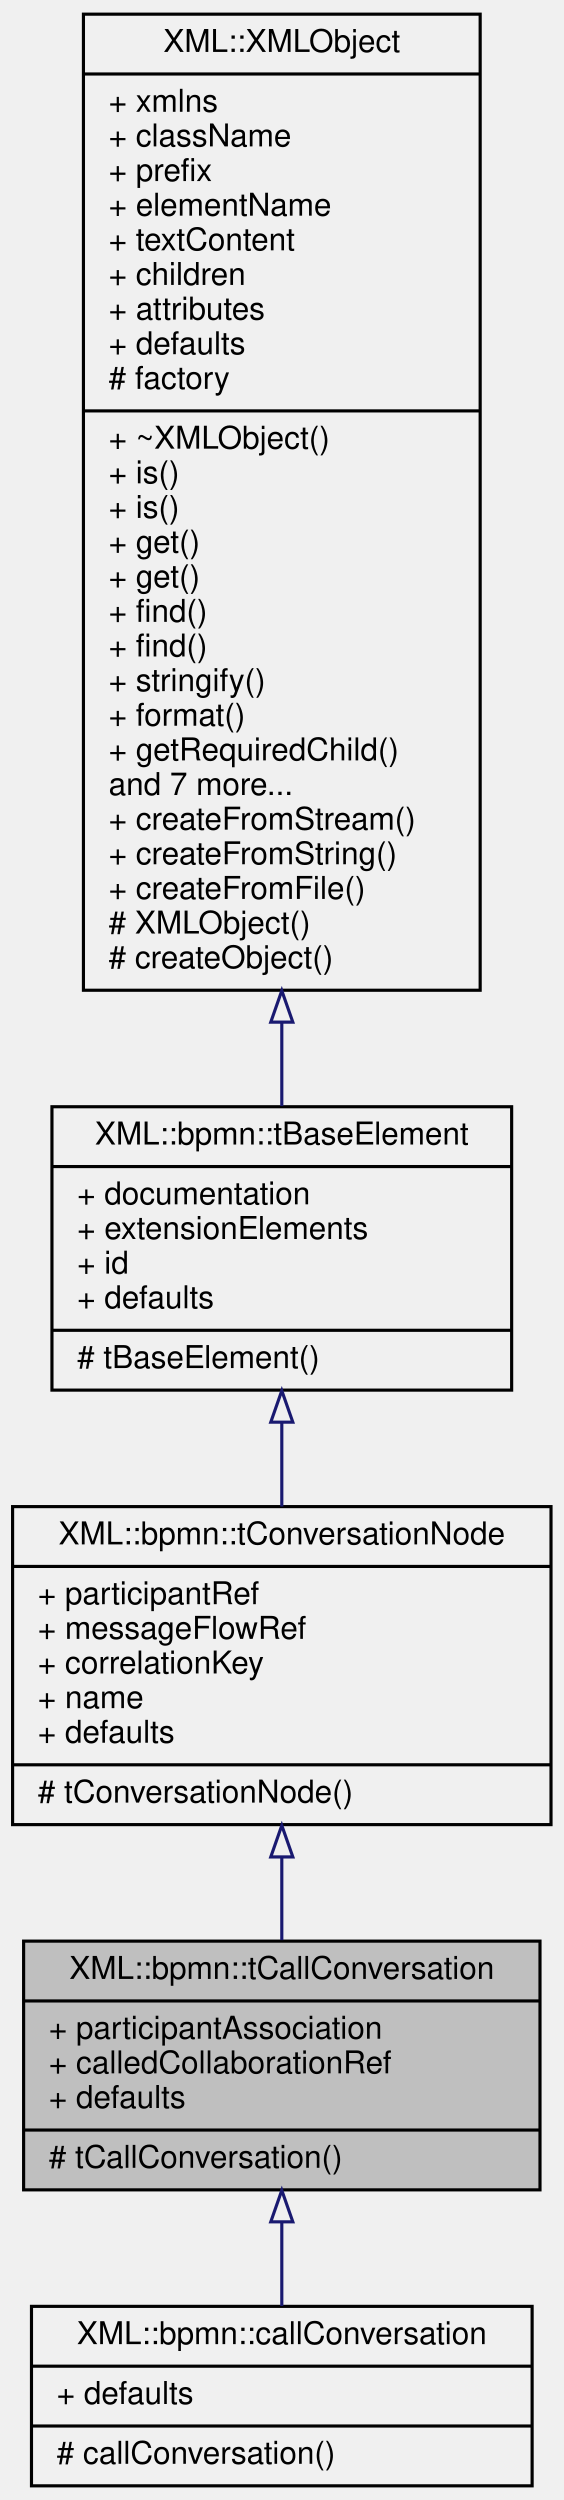
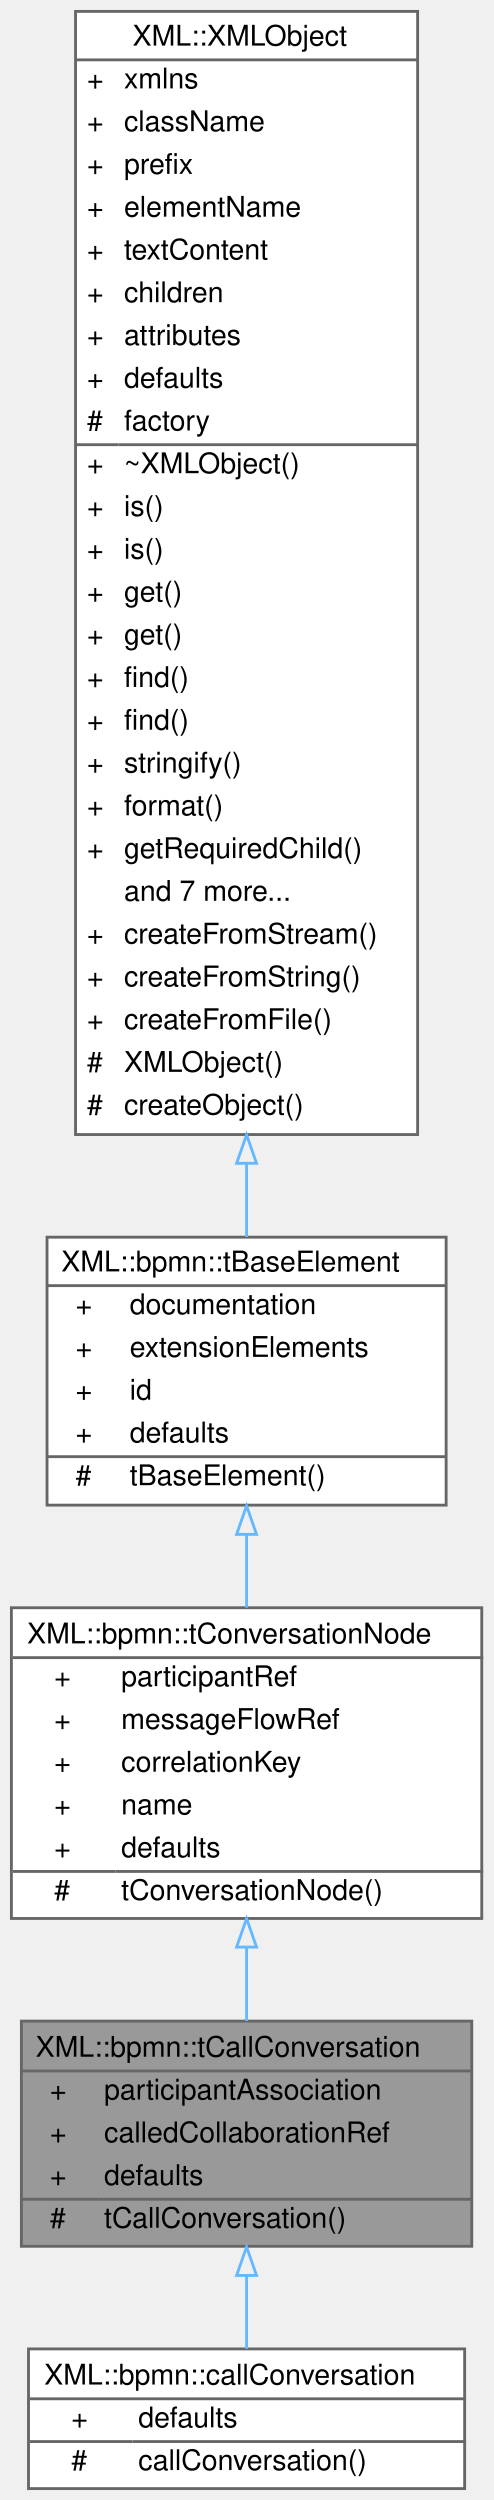
- <svg xmlns="http://www.w3.org/2000/svg" xmlns:xlink="http://www.w3.org/1999/xlink" width="179pt" height="794pt" viewBox="0.00 0.00 179.00 794.00">
-   <g id="graph0" class="graph" transform="scale(1 1) rotate(0) translate(4 790)">
-     <g id="node1" class="node">
-       <g id="a_node1">
+ <svg xmlns="http://www.w3.org/2000/svg" xmlns:xlink="http://www.w3.org/1999/xlink" width="173pt" height="877pt" viewBox="0.00 0.00 173.00 877.00">
+   <g id="graph0" class="graph" transform="scale(1 1) rotate(0) translate(4 873)">
+     <g id="Node000001" class="node">
+       <g id="a_Node000001">
        <a xlink:title=" ">
-           <polygon fill="#bfbfbf" stroke="black" points="3.5,-94.5 3.5,-173.5 167.5,-173.5 167.5,-94.5 3.5,-94.5" />
-           <text text-anchor="middle" x="85.5" y="-161.5" font-family="Helvetica,sans-Serif" font-size="10.00">XML::bpmn::tCallConversation</text>
-           <polyline fill="none" stroke="black" points="3.5,-154.5 167.5,-154.5 " />
-           <text text-anchor="start" x="11.5" y="-142.5" font-family="Helvetica,sans-Serif" font-size="10.00">+ participantAssociation</text>
-           <text text-anchor="start" x="11.5" y="-131.5" font-family="Helvetica,sans-Serif" font-size="10.00">+ calledCollaborationRef</text>
-           <text text-anchor="start" x="11.5" y="-120.5" font-family="Helvetica,sans-Serif" font-size="10.00">+ defaults</text>
-           <polyline fill="none" stroke="black" points="3.5,-113.5 167.5,-113.5 " />
-           <text text-anchor="start" x="11.5" y="-101.5" font-family="Helvetica,sans-Serif" font-size="10.00"># tCallConversation()</text>
+           <polygon fill="#999999" stroke="transparent" points="161.5,-164 3.5,-164 3.5,-85 161.5,-85 161.5,-164" />
+           <text text-anchor="start" x="8.5" y="-151.5" font-family="Helvetica,sans-Serif" font-size="10.00">XML::bpmn::tCallConversation</text>
+           <text text-anchor="start" x="13.5" y="-136.5" font-family="Helvetica,sans-Serif" font-size="10.00">+</text>
+           <text text-anchor="start" x="32.5" y="-136.5" font-family="Helvetica,sans-Serif" font-size="10.00">participantAssociation</text>
+           <text text-anchor="start" x="13.5" y="-121.5" font-family="Helvetica,sans-Serif" font-size="10.00">+</text>
+           <text text-anchor="start" x="32.5" y="-121.5" font-family="Helvetica,sans-Serif" font-size="10.00">calledCollaborationRef</text>
+           <text text-anchor="start" x="13.5" y="-106.5" font-family="Helvetica,sans-Serif" font-size="10.00">+</text>
+           <text text-anchor="start" x="32.5" y="-106.5" font-family="Helvetica,sans-Serif" font-size="10.00">defaults</text>
+           <text text-anchor="start" x="13.5" y="-91.5" font-family="Helvetica,sans-Serif" font-size="10.00">#</text>
+           <text text-anchor="start" x="32.5" y="-91.5" font-family="Helvetica,sans-Serif" font-size="10.00">tCallConversation()</text>
+           <polygon fill="#666666" stroke="#666666" points="3.5,-146.5 3.5,-146.5 161.5,-146.5 161.5,-146.5 3.5,-146.5" />
+           <polygon fill="#666666" stroke="#666666" points="3.5,-101.5 3.5,-101.5 30.5,-101.5 30.5,-101.5 3.5,-101.5" />
+           <polygon fill="#666666" stroke="#666666" points="30.5,-101.5 30.5,-101.5 161.5,-101.5 161.5,-101.5 30.5,-101.5" />
+           <polygon fill="none" stroke="#666666" points="3.5,-85 3.5,-164 161.5,-164 161.5,-85 3.5,-85" />
        </a>
      </g>
    </g>
-     <g id="node5" class="node">
-       <g id="a_node5">
+     <g id="Node000005" class="node">
+       <g id="a_Node000005">
        <a xlink:href="classXML_1_1bpmn_1_1callConversation.html" target="_top" xlink:title=" ">
-           <polygon fill="none" stroke="black" points="6,-0.5 6,-57.5 165,-57.5 165,-0.5 6,-0.5" />
-           <text text-anchor="middle" x="85.5" y="-45.5" font-family="Helvetica,sans-Serif" font-size="10.00">XML::bpmn::callConversation</text>
-           <polyline fill="none" stroke="black" points="6,-38.5 165,-38.5 " />
-           <text text-anchor="start" x="14" y="-26.5" font-family="Helvetica,sans-Serif" font-size="10.00">+ defaults</text>
-           <polyline fill="none" stroke="black" points="6,-19.5 165,-19.5 " />
-           <text text-anchor="start" x="14" y="-7.5" font-family="Helvetica,sans-Serif" font-size="10.00"># callConversation()</text>
+           <polygon fill="white" stroke="transparent" points="159,-49 6,-49 6,0 159,0 159,-49" />
+           <text text-anchor="start" x="11.5" y="-36.5" font-family="Helvetica,sans-Serif" font-size="10.00">XML::bpmn::callConversation</text>
+           <text text-anchor="start" x="21" y="-21.5" font-family="Helvetica,sans-Serif" font-size="10.00">+</text>
+           <text text-anchor="start" x="44.5" y="-21.5" font-family="Helvetica,sans-Serif" font-size="10.00">defaults</text>
+           <text text-anchor="start" x="21" y="-6.5" font-family="Helvetica,sans-Serif" font-size="10.00">#</text>
+           <text text-anchor="start" x="44.5" y="-6.5" font-family="Helvetica,sans-Serif" font-size="10.00">callConversation()</text>
+           <polygon fill="#666666" stroke="#666666" points="6.5,-31.5 6.5,-31.5 159.5,-31.5 159.5,-31.5 6.5,-31.5" />
+           <polygon fill="#666666" stroke="#666666" points="6.5,-16.5 6.5,-16.5 42.5,-16.5 42.5,-16.5 6.5,-16.5" />
+           <polygon fill="#666666" stroke="#666666" points="42.5,-16.5 42.5,-16.5 159.5,-16.5 159.5,-16.5 42.5,-16.5" />
+           <polygon fill="none" stroke="#666666" points="6,0 6,-49 159,-49 159,0 6,0" />
        </a>
      </g>
    </g>
-     <g id="edge4" class="edge">
-       <path fill="none" stroke="midnightblue" d="M85.5,-84.16C85.5,-75.04 85.5,-65.81 85.5,-57.61" />
-       <polygon fill="none" stroke="midnightblue" points="82,-84.35 85.5,-94.35 89,-84.35 82,-84.35" />
-     </g>
-     <g id="node2" class="node">
-       <g id="a_node2">
-         <a xlink:href="classXML_1_1bpmn_1_1tConversationNode.html" target="_top" xlink:title=" ">
-           <polygon fill="none" stroke="black" points="0,-210.5 0,-311.5 171,-311.5 171,-210.5 0,-210.5" />
-           <text text-anchor="middle" x="85.5" y="-299.5" font-family="Helvetica,sans-Serif" font-size="10.00">XML::bpmn::tConversationNode</text>
-           <polyline fill="none" stroke="black" points="0,-292.5 171,-292.5 " />
-           <text text-anchor="start" x="8" y="-280.5" font-family="Helvetica,sans-Serif" font-size="10.00">+ participantRef</text>
-           <text text-anchor="start" x="8" y="-269.5" font-family="Helvetica,sans-Serif" font-size="10.00">+ messageFlowRef</text>
-           <text text-anchor="start" x="8" y="-258.5" font-family="Helvetica,sans-Serif" font-size="10.00">+ correlationKey</text>
-           <text text-anchor="start" x="8" y="-247.5" font-family="Helvetica,sans-Serif" font-size="10.00">+ name</text>
-           <text text-anchor="start" x="8" y="-236.5" font-family="Helvetica,sans-Serif" font-size="10.00">+ defaults</text>
-           <polyline fill="none" stroke="black" points="0,-229.5 171,-229.5 " />
-           <text text-anchor="start" x="8" y="-217.5" font-family="Helvetica,sans-Serif" font-size="10.00"># tConversationNode()</text>
+     <g id="edge4_Node000001_Node000005" class="edge">
+       <g id="a_edge4_Node000001_Node000005">
+         <a xlink:title=" ">
+           <path fill="none" stroke="#63b8ff" d="M82.5,-74.72C82.5,-65.75 82.5,-56.78 82.5,-49" />
+           <polygon fill="none" stroke="#63b8ff" points="79,-74.77 82.5,-84.77 86,-74.77 79,-74.77" />
        </a>
      </g>
    </g>
-     <g id="edge1" class="edge">
-       <path fill="none" stroke="midnightblue" d="M85.5,-200.19C85.5,-191.22 85.5,-182.18 85.5,-173.81" />
-       <polygon fill="none" stroke="midnightblue" points="82,-200.24 85.5,-210.24 89,-200.24 82,-200.24" />
-     </g>
-     <g id="node3" class="node">
-       <g id="a_node3">
-         <a xlink:href="classXML_1_1bpmn_1_1tBaseElement.html" target="_top" xlink:title=" ">
-           <polygon fill="none" stroke="black" points="12.5,-348.5 12.5,-438.5 158.5,-438.5 158.5,-348.5 12.5,-348.5" />
-           <text text-anchor="middle" x="85.5" y="-426.5" font-family="Helvetica,sans-Serif" font-size="10.00">XML::bpmn::tBaseElement</text>
-           <polyline fill="none" stroke="black" points="12.5,-419.5 158.5,-419.5 " />
-           <text text-anchor="start" x="20.5" y="-407.5" font-family="Helvetica,sans-Serif" font-size="10.00">+ documentation</text>
-           <text text-anchor="start" x="20.5" y="-396.5" font-family="Helvetica,sans-Serif" font-size="10.00">+ extensionElements</text>
-           <text text-anchor="start" x="20.5" y="-385.5" font-family="Helvetica,sans-Serif" font-size="10.00">+ id</text>
-           <text text-anchor="start" x="20.5" y="-374.5" font-family="Helvetica,sans-Serif" font-size="10.00">+ defaults</text>
-           <polyline fill="none" stroke="black" points="12.5,-367.5 158.5,-367.5 " />
-           <text text-anchor="start" x="20.5" y="-355.5" font-family="Helvetica,sans-Serif" font-size="10.00"># tBaseElement()</text>
+     <g id="Node000002" class="node">
+       <g id="a_Node000002">
+         <a xlink:href="classXML_1_1bpmn_1_1tConversationNode.html" target="_top" xlink:title=" ">
+           <polygon fill="white" stroke="transparent" points="165,-309 0,-309 0,-200 165,-200 165,-309" />
+           <text text-anchor="start" x="5.5" y="-296.5" font-family="Helvetica,sans-Serif" font-size="10.00">XML::bpmn::tConversationNode</text>
+           <text text-anchor="start" x="15" y="-281.5" font-family="Helvetica,sans-Serif" font-size="10.00">+</text>
+           <text text-anchor="start" x="38.5" y="-281.5" font-family="Helvetica,sans-Serif" font-size="10.00">participantRef</text>
+           <text text-anchor="start" x="15" y="-266.5" font-family="Helvetica,sans-Serif" font-size="10.00">+</text>
+           <text text-anchor="start" x="38.5" y="-266.5" font-family="Helvetica,sans-Serif" font-size="10.00">messageFlowRef</text>
+           <text text-anchor="start" x="15" y="-251.5" font-family="Helvetica,sans-Serif" font-size="10.00">+</text>
+           <text text-anchor="start" x="38.5" y="-251.5" font-family="Helvetica,sans-Serif" font-size="10.00">correlationKey</text>
+           <text text-anchor="start" x="15" y="-236.5" font-family="Helvetica,sans-Serif" font-size="10.00">+</text>
+           <text text-anchor="start" x="38.5" y="-236.5" font-family="Helvetica,sans-Serif" font-size="10.00">name</text>
+           <text text-anchor="start" x="15" y="-221.5" font-family="Helvetica,sans-Serif" font-size="10.00">+</text>
+           <text text-anchor="start" x="38.5" y="-221.5" font-family="Helvetica,sans-Serif" font-size="10.00">defaults</text>
+           <text text-anchor="start" x="15" y="-206.5" font-family="Helvetica,sans-Serif" font-size="10.00">#</text>
+           <text text-anchor="start" x="38.5" y="-206.5" font-family="Helvetica,sans-Serif" font-size="10.00">tConversationNode()</text>
+           <polygon fill="#666666" stroke="#666666" points="0.5,-291.5 0.5,-291.5 165.5,-291.5 165.5,-291.5 0.5,-291.5" />
+           <polygon fill="#666666" stroke="#666666" points="0.5,-216.5 0.5,-216.5 36.5,-216.5 36.5,-216.5 0.5,-216.5" />
+           <polygon fill="#666666" stroke="#666666" points="36.5,-216.5 36.5,-216.5 165.5,-216.5 165.5,-216.5 36.5,-216.5" />
+           <polygon fill="none" stroke="#666666" points="0,-200 0,-309 165,-309 165,-200 0,-200" />
        </a>
      </g>
    </g>
-     <g id="edge2" class="edge">
-       <path fill="none" stroke="midnightblue" d="M85.5,-338.13C85.5,-329.31 85.5,-320.22 85.5,-311.52" />
-       <polygon fill="none" stroke="midnightblue" points="82,-338.32 85.5,-348.32 89,-338.32 82,-338.32" />
-     </g>
-     <g id="node4" class="node">
-       <g id="a_node4">
-         <a xlink:href="classXML_1_1XMLObject.html" target="_top" xlink:title="A class representing a node in an XML-tree.">
-           <polygon fill="none" stroke="black" points="22.5,-475.5 22.5,-785.5 148.5,-785.5 148.5,-475.5 22.5,-475.5" />
-           <text text-anchor="middle" x="85.5" y="-773.5" font-family="Helvetica,sans-Serif" font-size="10.00">XML::XMLObject</text>
-           <polyline fill="none" stroke="black" points="22.5,-766.5 148.5,-766.5 " />
-           <text text-anchor="start" x="30.5" y="-754.5" font-family="Helvetica,sans-Serif" font-size="10.00">+ xmlns</text>
-           <text text-anchor="start" x="30.5" y="-743.5" font-family="Helvetica,sans-Serif" font-size="10.00">+ className</text>
-           <text text-anchor="start" x="30.5" y="-732.5" font-family="Helvetica,sans-Serif" font-size="10.00">+ prefix</text>
-           <text text-anchor="start" x="30.5" y="-721.5" font-family="Helvetica,sans-Serif" font-size="10.00">+ elementName</text>
-           <text text-anchor="start" x="30.5" y="-710.5" font-family="Helvetica,sans-Serif" font-size="10.00">+ textContent</text>
-           <text text-anchor="start" x="30.5" y="-699.5" font-family="Helvetica,sans-Serif" font-size="10.00">+ children</text>
-           <text text-anchor="start" x="30.5" y="-688.5" font-family="Helvetica,sans-Serif" font-size="10.00">+ attributes</text>
-           <text text-anchor="start" x="30.5" y="-677.5" font-family="Helvetica,sans-Serif" font-size="10.00">+ defaults</text>
-           <text text-anchor="start" x="30.5" y="-666.5" font-family="Helvetica,sans-Serif" font-size="10.00"># factory</text>
-           <polyline fill="none" stroke="black" points="22.5,-659.5 148.5,-659.5 " />
-           <text text-anchor="start" x="30.5" y="-647.5" font-family="Helvetica,sans-Serif" font-size="10.00">+ ~XMLObject()</text>
-           <text text-anchor="start" x="30.5" y="-636.5" font-family="Helvetica,sans-Serif" font-size="10.00">+ is()</text>
-           <text text-anchor="start" x="30.5" y="-625.5" font-family="Helvetica,sans-Serif" font-size="10.00">+ is()</text>
-           <text text-anchor="start" x="30.5" y="-614.5" font-family="Helvetica,sans-Serif" font-size="10.00">+ get()</text>
-           <text text-anchor="start" x="30.5" y="-603.5" font-family="Helvetica,sans-Serif" font-size="10.00">+ get()</text>
-           <text text-anchor="start" x="30.5" y="-592.5" font-family="Helvetica,sans-Serif" font-size="10.00">+ find()</text>
-           <text text-anchor="start" x="30.5" y="-581.5" font-family="Helvetica,sans-Serif" font-size="10.00">+ find()</text>
-           <text text-anchor="start" x="30.5" y="-570.5" font-family="Helvetica,sans-Serif" font-size="10.00">+ stringify()</text>
-           <text text-anchor="start" x="30.5" y="-559.5" font-family="Helvetica,sans-Serif" font-size="10.00">+ format()</text>
-           <text text-anchor="start" x="30.5" y="-548.5" font-family="Helvetica,sans-Serif" font-size="10.00">+ getRequiredChild()</text>
-           <text text-anchor="start" x="30.5" y="-537.5" font-family="Helvetica,sans-Serif" font-size="10.00">and 7 more...</text>
-           <text text-anchor="start" x="30.5" y="-526.5" font-family="Helvetica,sans-Serif" font-size="10.00">+ createFromStream()</text>
-           <text text-anchor="start" x="30.5" y="-515.5" font-family="Helvetica,sans-Serif" font-size="10.00">+ createFromString()</text>
-           <text text-anchor="start" x="30.5" y="-504.5" font-family="Helvetica,sans-Serif" font-size="10.00">+ createFromFile()</text>
-           <text text-anchor="start" x="30.5" y="-493.5" font-family="Helvetica,sans-Serif" font-size="10.00"># XMLObject()</text>
-           <text text-anchor="start" x="30.5" y="-482.5" font-family="Helvetica,sans-Serif" font-size="10.00"># createObject()</text>
+     <g id="edge1_Node000001_Node000002" class="edge">
+       <g id="a_edge1_Node000001_Node000002">
+         <a xlink:title=" ">
+           <path fill="none" stroke="#63b8ff" d="M82.5,-189.7C82.5,-180.93 82.5,-172.16 82.5,-164.03" />
+           <polygon fill="none" stroke="#63b8ff" points="79,-189.96 82.5,-199.96 86,-189.96 79,-189.96" />
        </a>
      </g>
    </g>
-     <g id="edge3" class="edge">
-       <path fill="none" stroke="midnightblue" d="M85.5,-465.35C85.5,-455.89 85.5,-446.91 85.5,-438.72" />
-       <polygon fill="none" stroke="midnightblue" points="82,-465.37 85.5,-475.37 89,-465.37 82,-465.37" />
+     <g id="Node000003" class="node">
+       <g id="a_Node000003">
+         <a xlink:href="classXML_1_1bpmn_1_1tBaseElement.html" target="_top" xlink:title=" ">
+           <polygon fill="white" stroke="transparent" points="152.5,-439 12.5,-439 12.5,-345 152.5,-345 152.5,-439" />
+           <text text-anchor="start" x="17.5" y="-427" font-family="Helvetica,sans-Serif" font-size="10.00">XML::bpmn::tBaseElement</text>
+           <text text-anchor="start" x="22.5" y="-412" font-family="Helvetica,sans-Serif" font-size="10.00">+</text>
+           <text text-anchor="start" x="41.5" y="-412" font-family="Helvetica,sans-Serif" font-size="10.00">documentation</text>
+           <text text-anchor="start" x="22.5" y="-397" font-family="Helvetica,sans-Serif" font-size="10.00">+</text>
+           <text text-anchor="start" x="41.5" y="-397" font-family="Helvetica,sans-Serif" font-size="10.00">extensionElements</text>
+           <text text-anchor="start" x="22.5" y="-382" font-family="Helvetica,sans-Serif" font-size="10.00">+</text>
+           <text text-anchor="start" x="41.5" y="-382" font-family="Helvetica,sans-Serif" font-size="10.00">id</text>
+           <text text-anchor="start" x="22.5" y="-367" font-family="Helvetica,sans-Serif" font-size="10.00">+</text>
+           <text text-anchor="start" x="41.5" y="-367" font-family="Helvetica,sans-Serif" font-size="10.00">defaults</text>
+           <text text-anchor="start" x="22.5" y="-352" font-family="Helvetica,sans-Serif" font-size="10.00">#</text>
+           <text text-anchor="start" x="41.5" y="-352" font-family="Helvetica,sans-Serif" font-size="10.00">tBaseElement()</text>
+           <polygon fill="#666666" stroke="#666666" points="12.5,-422 12.5,-422 152.5,-422 152.5,-422 12.5,-422" />
+           <polygon fill="#666666" stroke="#666666" points="12.5,-362 12.5,-362 39.5,-362 39.5,-362 12.5,-362" />
+           <polygon fill="#666666" stroke="#666666" points="39.5,-362 39.5,-362 152.5,-362 152.5,-362 39.5,-362" />
+           <polygon fill="none" stroke="#666666" points="12.5,-345 12.5,-439 152.5,-439 152.5,-345 12.5,-345" />
+         </a>
+       </g>
+     </g>
+     <g id="edge2_Node000002_Node000003" class="edge">
+       <g id="a_edge2_Node000002_Node000003">
+         <a xlink:title=" ">
+           <path fill="none" stroke="#63b8ff" d="M82.5,-334.58C82.5,-326.12 82.5,-317.41 82.5,-309.01" />
+           <polygon fill="none" stroke="#63b8ff" points="79,-334.75 82.5,-344.75 86,-334.75 79,-334.75" />
+         </a>
+       </g>
+     </g>
+     <g id="Node000004" class="node">
+       <g id="a_Node000004">
+         <a xlink:href="classXML_1_1XMLObject.html" target="_top" xlink:title="A class representing a node in an XML-tree.">
+           <polygon fill="white" stroke="transparent" points="142.5,-869 22.5,-869 22.5,-475 142.5,-475 142.5,-869" />
+           <text text-anchor="start" x="42.5" y="-857" font-family="Helvetica,sans-Serif" font-size="10.00">XML::XMLObject</text>
+           <text text-anchor="start" x="26.5" y="-842" font-family="Helvetica,sans-Serif" font-size="10.00">+</text>
+           <text text-anchor="start" x="39.5" y="-842" font-family="Helvetica,sans-Serif" font-size="10.00">xmlns</text>
+           <text text-anchor="start" x="26.5" y="-827" font-family="Helvetica,sans-Serif" font-size="10.00">+</text>
+           <text text-anchor="start" x="39.5" y="-827" font-family="Helvetica,sans-Serif" font-size="10.00">className</text>
+           <text text-anchor="start" x="26.5" y="-812" font-family="Helvetica,sans-Serif" font-size="10.00">+</text>
+           <text text-anchor="start" x="39.5" y="-812" font-family="Helvetica,sans-Serif" font-size="10.00">prefix</text>
+           <text text-anchor="start" x="26.5" y="-797" font-family="Helvetica,sans-Serif" font-size="10.00">+</text>
+           <text text-anchor="start" x="39.5" y="-797" font-family="Helvetica,sans-Serif" font-size="10.00">elementName</text>
+           <text text-anchor="start" x="26.5" y="-782" font-family="Helvetica,sans-Serif" font-size="10.00">+</text>
+           <text text-anchor="start" x="39.5" y="-782" font-family="Helvetica,sans-Serif" font-size="10.00">textContent</text>
+           <text text-anchor="start" x="26.5" y="-767" font-family="Helvetica,sans-Serif" font-size="10.00">+</text>
+           <text text-anchor="start" x="39.5" y="-767" font-family="Helvetica,sans-Serif" font-size="10.00">children</text>
+           <text text-anchor="start" x="26.5" y="-752" font-family="Helvetica,sans-Serif" font-size="10.00">+</text>
+           <text text-anchor="start" x="39.5" y="-752" font-family="Helvetica,sans-Serif" font-size="10.00">attributes</text>
+           <text text-anchor="start" x="26.5" y="-737" font-family="Helvetica,sans-Serif" font-size="10.00">+</text>
+           <text text-anchor="start" x="39.5" y="-737" font-family="Helvetica,sans-Serif" font-size="10.00">defaults</text>
+           <text text-anchor="start" x="26.5" y="-722" font-family="Helvetica,sans-Serif" font-size="10.00">#</text>
+           <text text-anchor="start" x="39.5" y="-722" font-family="Helvetica,sans-Serif" font-size="10.00">factory</text>
+           <text text-anchor="start" x="26.5" y="-707" font-family="Helvetica,sans-Serif" font-size="10.00">+</text>
+           <text text-anchor="start" x="39.5" y="-707" font-family="Helvetica,sans-Serif" font-size="10.00">~XMLObject()</text>
+           <text text-anchor="start" x="26.5" y="-692" font-family="Helvetica,sans-Serif" font-size="10.00">+</text>
+           <text text-anchor="start" x="39.5" y="-692" font-family="Helvetica,sans-Serif" font-size="10.00">is()</text>
+           <text text-anchor="start" x="26.5" y="-677" font-family="Helvetica,sans-Serif" font-size="10.00">+</text>
+           <text text-anchor="start" x="39.5" y="-677" font-family="Helvetica,sans-Serif" font-size="10.00">is()</text>
+           <text text-anchor="start" x="26.5" y="-662" font-family="Helvetica,sans-Serif" font-size="10.00">+</text>
+           <text text-anchor="start" x="39.5" y="-662" font-family="Helvetica,sans-Serif" font-size="10.00">get()</text>
+           <text text-anchor="start" x="26.5" y="-647" font-family="Helvetica,sans-Serif" font-size="10.00">+</text>
+           <text text-anchor="start" x="39.5" y="-647" font-family="Helvetica,sans-Serif" font-size="10.00">get()</text>
+           <text text-anchor="start" x="26.5" y="-632" font-family="Helvetica,sans-Serif" font-size="10.00">+</text>
+           <text text-anchor="start" x="39.5" y="-632" font-family="Helvetica,sans-Serif" font-size="10.00">find()</text>
+           <text text-anchor="start" x="26.5" y="-617" font-family="Helvetica,sans-Serif" font-size="10.00">+</text>
+           <text text-anchor="start" x="39.5" y="-617" font-family="Helvetica,sans-Serif" font-size="10.00">find()</text>
+           <text text-anchor="start" x="26.5" y="-602" font-family="Helvetica,sans-Serif" font-size="10.00">+</text>
+           <text text-anchor="start" x="39.5" y="-602" font-family="Helvetica,sans-Serif" font-size="10.00">stringify()</text>
+           <text text-anchor="start" x="26.5" y="-587" font-family="Helvetica,sans-Serif" font-size="10.00">+</text>
+           <text text-anchor="start" x="39.5" y="-587" font-family="Helvetica,sans-Serif" font-size="10.00">format()</text>
+           <text text-anchor="start" x="26.5" y="-572" font-family="Helvetica,sans-Serif" font-size="10.00">+</text>
+           <text text-anchor="start" x="39.5" y="-572" font-family="Helvetica,sans-Serif" font-size="10.00">getRequiredChild()</text>
+           <text text-anchor="start" x="39.5" y="-557" font-family="Helvetica,sans-Serif" font-size="10.00">and 7 more...</text>
+           <text text-anchor="start" x="26.5" y="-542" font-family="Helvetica,sans-Serif" font-size="10.00">+</text>
+           <text text-anchor="start" x="39.5" y="-542" font-family="Helvetica,sans-Serif" font-size="10.00">createFromStream()</text>
+           <text text-anchor="start" x="26.5" y="-527" font-family="Helvetica,sans-Serif" font-size="10.00">+</text>
+           <text text-anchor="start" x="39.5" y="-527" font-family="Helvetica,sans-Serif" font-size="10.00">createFromString()</text>
+           <text text-anchor="start" x="26.5" y="-512" font-family="Helvetica,sans-Serif" font-size="10.00">+</text>
+           <text text-anchor="start" x="39.5" y="-512" font-family="Helvetica,sans-Serif" font-size="10.00">createFromFile()</text>
+           <text text-anchor="start" x="26.5" y="-497" font-family="Helvetica,sans-Serif" font-size="10.00">#</text>
+           <text text-anchor="start" x="39.5" y="-497" font-family="Helvetica,sans-Serif" font-size="10.00">XMLObject()</text>
+           <text text-anchor="start" x="26.5" y="-482" font-family="Helvetica,sans-Serif" font-size="10.00">#</text>
+           <text text-anchor="start" x="39.5" y="-482" font-family="Helvetica,sans-Serif" font-size="10.00">createObject()</text>
+           <polygon fill="#666666" stroke="#666666" points="22.5,-852 22.5,-852 142.5,-852 142.5,-852 22.5,-852" />
+           <polygon fill="#666666" stroke="#666666" points="22.5,-717 22.5,-717 37.5,-717 37.5,-717 22.5,-717" />
+           <polygon fill="#666666" stroke="#666666" points="37.5,-717 37.5,-717 142.5,-717 142.5,-717 37.5,-717" />
+           <polygon fill="none" stroke="#666666" points="22.5,-475 22.5,-869 142.5,-869 142.5,-475 22.5,-475" />
+         </a>
+       </g>
+     </g>
+     <g id="edge3_Node000003_Node000004" class="edge">
+       <g id="a_edge3_Node000003_Node000004">
+         <a xlink:title=" ">
+           <path fill="none" stroke="#63b8ff" d="M82.5,-464.78C82.5,-455.62 82.5,-446.97 82.5,-439.06" />
+           <polygon fill="none" stroke="#63b8ff" points="79,-464.91 82.5,-474.91 86,-464.91 79,-464.91" />
+         </a>
+       </g>
    </g>
  </g>
</svg>
